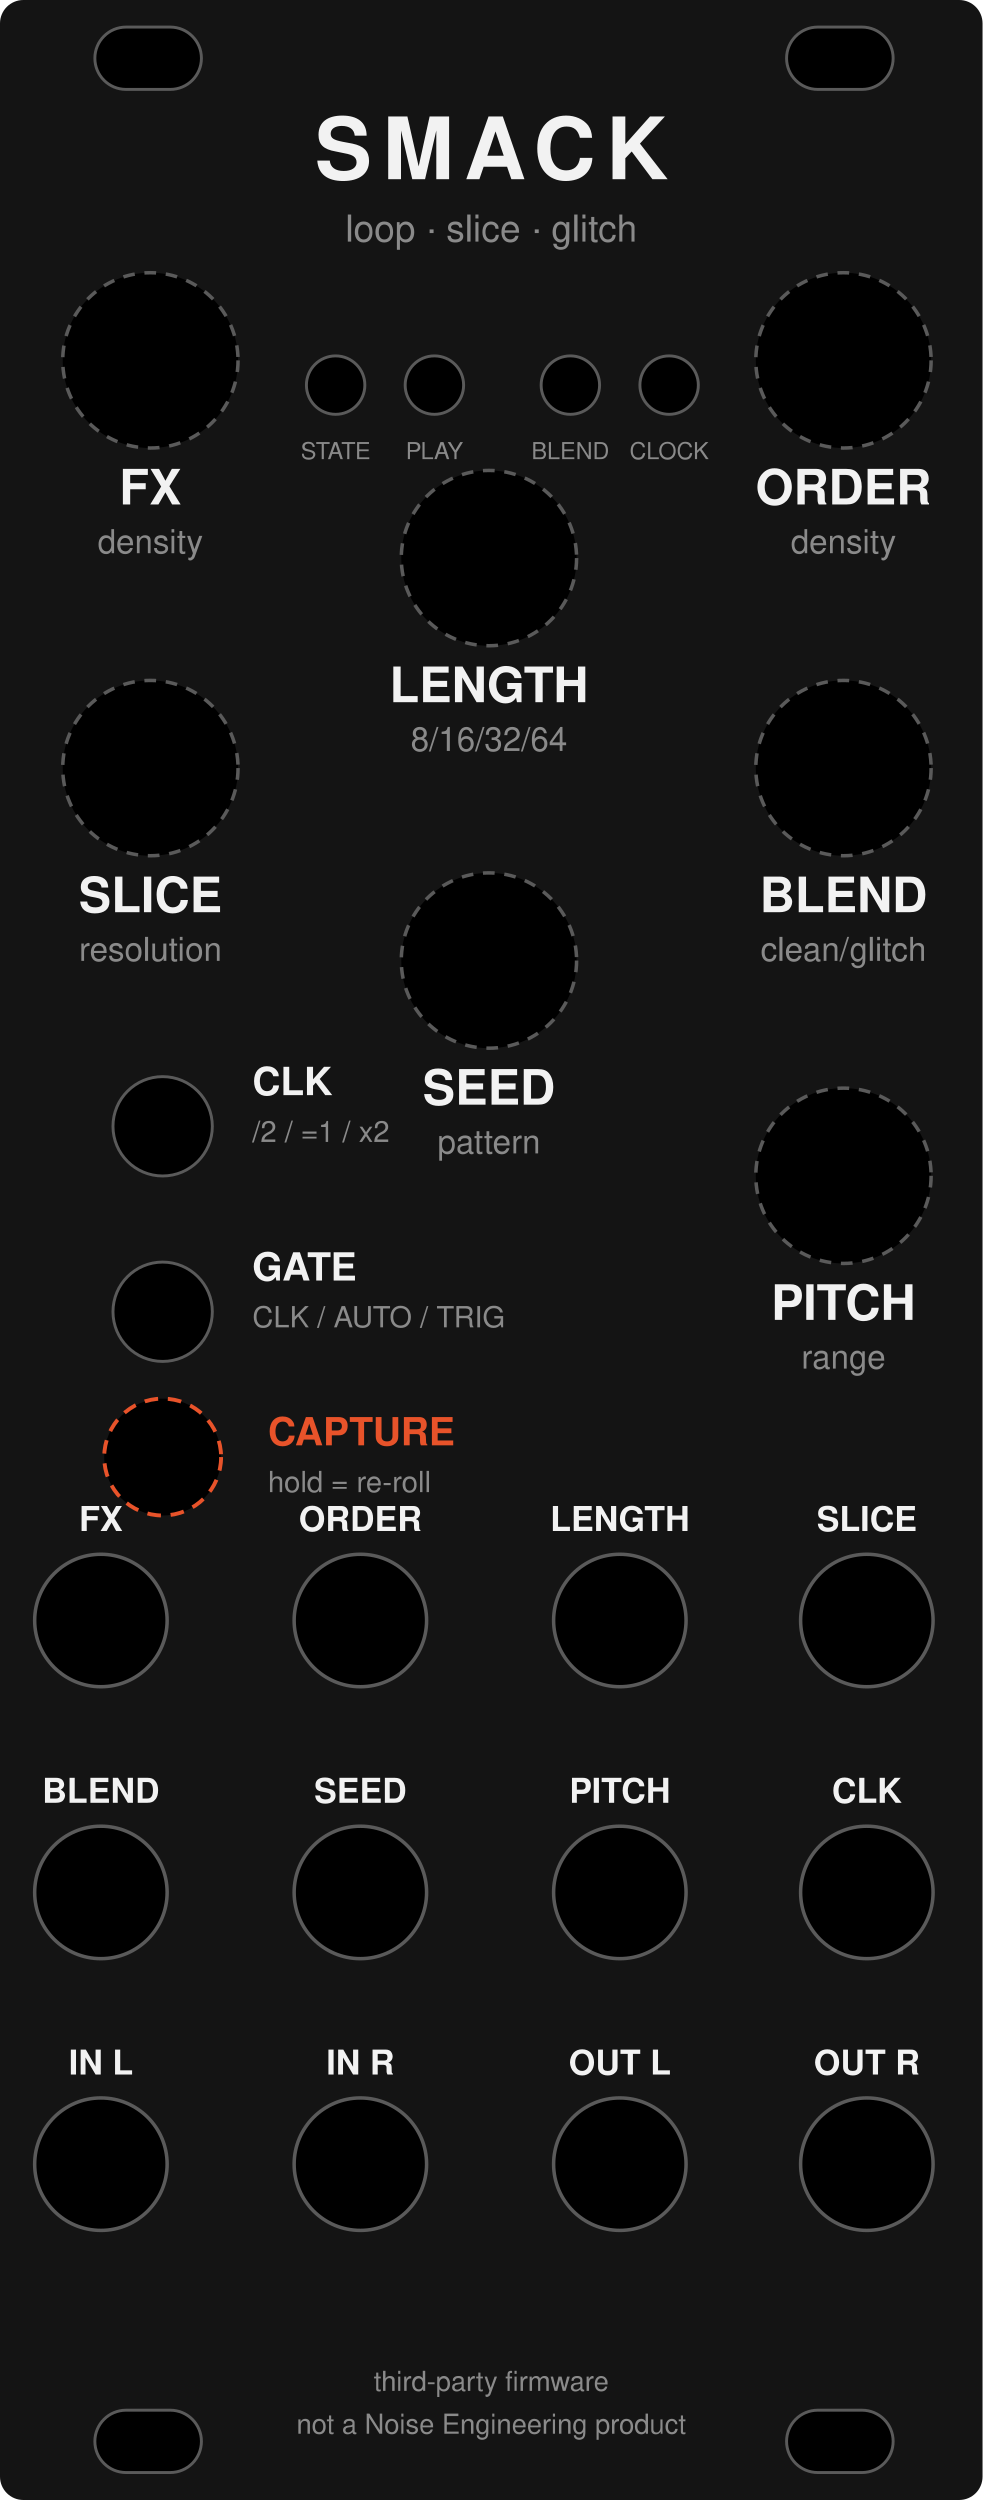
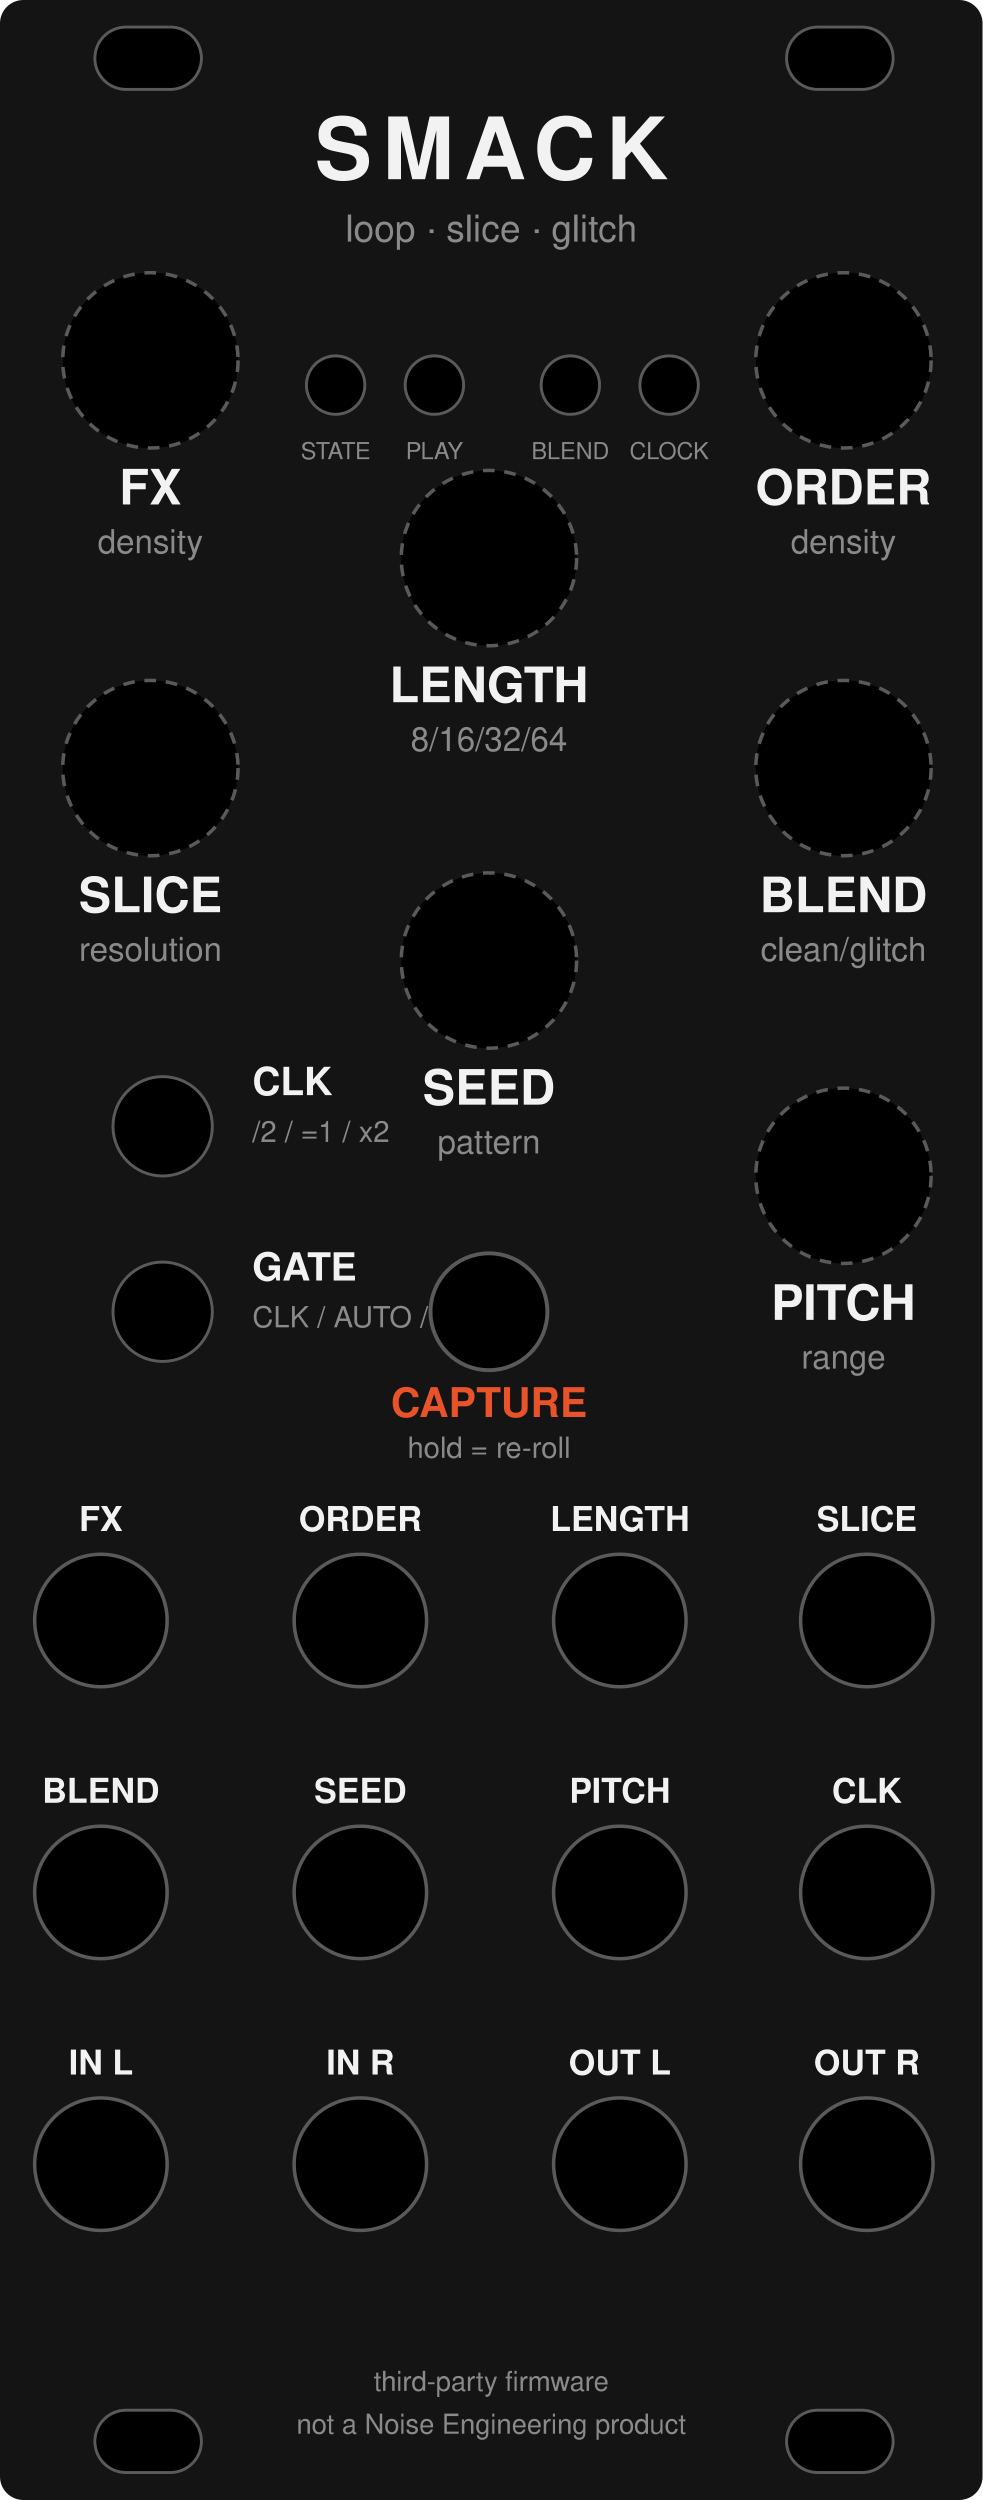
<svg xmlns="http://www.w3.org/2000/svg" width="50.44mm" height="128.34mm" viewBox="0 0 50.44 128.34">
  <rect x="0" y="0" width="50.44" height="128.34" rx="1.2" fill="#141414" />
  <rect x="4.87" y="1.39" width="5.47" height="3.2" rx="1.60" fill="#000000" stroke="#5a5a5a" stroke-width="0.15" />
  <rect x="40.38" y="1.39" width="5.47" height="3.2" rx="1.60" fill="#000000" stroke="#5a5a5a" stroke-width="0.15" />
  <rect x="4.87" y="123.73" width="5.47" height="3.2" rx="1.60" fill="#000000" stroke="#5a5a5a" stroke-width="0.15" />
  <rect x="40.38" y="123.73" width="5.47" height="3.2" rx="1.60" fill="#000000" stroke="#5a5a5a" stroke-width="0.15" />
  <text x="25.22" y="9.20" font-family="Helvetica, Arial, sans-serif" font-size="4.4" font-weight="bold" fill="#f2f2f2" text-anchor="middle" letter-spacing="0.55">SMACK</text>
  <text x="25.22" y="12.40" font-family="Helvetica, Arial, sans-serif" font-size="1.9" font-weight="normal" fill="#8a8a8a" text-anchor="middle">loop · slice · glitch</text>
  <circle cx="17.23" cy="19.77" r="1.50" fill="#000000" stroke="#5a5a5a" stroke-width="0.15" />
  <text x="17.23" y="23.57" font-family="Helvetica, Arial, sans-serif" font-size="1.2" font-weight="normal" fill="#8a8a8a" text-anchor="middle">STATE</text>
  <circle cx="22.30" cy="19.77" r="1.50" fill="#000000" stroke="#5a5a5a" stroke-width="0.15" />
  <text x="22.30" y="23.57" font-family="Helvetica, Arial, sans-serif" font-size="1.2" font-weight="normal" fill="#8a8a8a" text-anchor="middle">PLAY</text>
  <circle cx="29.28" cy="19.77" r="1.50" fill="#000000" stroke="#5a5a5a" stroke-width="0.15" />
  <text x="29.28" y="23.57" font-family="Helvetica, Arial, sans-serif" font-size="1.2" font-weight="normal" fill="#8a8a8a" text-anchor="middle">BLEND</text>
  <circle cx="34.35" cy="19.77" r="1.50" fill="#000000" stroke="#5a5a5a" stroke-width="0.15" />
  <text x="34.35" y="23.57" font-family="Helvetica, Arial, sans-serif" font-size="1.2" font-weight="normal" fill="#8a8a8a" text-anchor="middle">CLOCK</text>
  <circle cx="7.72" cy="18.50" r="4.50" fill="#000000" stroke="#5a5a5a" stroke-width="0.18" stroke-dasharray="0.6 0.5" />
  <text x="7.72" y="25.90" font-family="Helvetica, Arial, sans-serif" font-size="2.5" font-weight="bold" fill="#f2f2f2" text-anchor="middle">FX</text>
  <text x="7.72" y="28.40" font-family="Helvetica, Arial, sans-serif" font-size="1.7" font-weight="normal" fill="#8a8a8a" text-anchor="middle">density</text>
  <circle cx="43.30" cy="18.50" r="4.50" fill="#000000" stroke="#5a5a5a" stroke-width="0.18" stroke-dasharray="0.6 0.5" />
  <text x="43.30" y="25.90" font-family="Helvetica, Arial, sans-serif" font-size="2.5" font-weight="bold" fill="#f2f2f2" text-anchor="middle">ORDER</text>
  <text x="43.30" y="28.40" font-family="Helvetica, Arial, sans-serif" font-size="1.7" font-weight="normal" fill="#8a8a8a" text-anchor="middle">density</text>
  <circle cx="25.10" cy="28.65" r="4.50" fill="#000000" stroke="#5a5a5a" stroke-width="0.18" stroke-dasharray="0.6 0.5" />
  <text x="25.10" y="36.05" font-family="Helvetica, Arial, sans-serif" font-size="2.5" font-weight="bold" fill="#f2f2f2" text-anchor="middle">LENGTH</text>
  <text x="25.10" y="38.55" font-family="Helvetica, Arial, sans-serif" font-size="1.7" font-weight="normal" fill="#8a8a8a" text-anchor="middle">8/16/32/64</text>
  <circle cx="7.72" cy="39.43" r="4.50" fill="#000000" stroke="#5a5a5a" stroke-width="0.18" stroke-dasharray="0.6 0.5" />
  <text x="7.72" y="46.83" font-family="Helvetica, Arial, sans-serif" font-size="2.5" font-weight="bold" fill="#f2f2f2" text-anchor="middle">SLICE</text>
  <text x="7.72" y="49.33" font-family="Helvetica, Arial, sans-serif" font-size="1.7" font-weight="normal" fill="#8a8a8a" text-anchor="middle">resolution</text>
  <circle cx="43.30" cy="39.43" r="4.50" fill="#000000" stroke="#5a5a5a" stroke-width="0.18" stroke-dasharray="0.6 0.5" />
  <text x="43.30" y="46.83" font-family="Helvetica, Arial, sans-serif" font-size="2.5" font-weight="bold" fill="#f2f2f2" text-anchor="middle">BLEND</text>
  <text x="43.30" y="49.33" font-family="Helvetica, Arial, sans-serif" font-size="1.7" font-weight="normal" fill="#8a8a8a" text-anchor="middle">clean/glitch</text>
  <circle cx="25.10" cy="49.31" r="4.50" fill="#000000" stroke="#5a5a5a" stroke-width="0.18" stroke-dasharray="0.6 0.5" />
  <text x="25.10" y="56.71" font-family="Helvetica, Arial, sans-serif" font-size="2.5" font-weight="bold" fill="#f2f2f2" text-anchor="middle">SEED</text>
  <text x="25.10" y="59.21" font-family="Helvetica, Arial, sans-serif" font-size="1.7" font-weight="normal" fill="#8a8a8a" text-anchor="middle">pattern</text>
  <circle cx="43.30" cy="60.36" r="4.50" fill="#000000" stroke="#5a5a5a" stroke-width="0.18" stroke-dasharray="0.6 0.5" />
  <text x="43.30" y="67.76" font-family="Helvetica, Arial, sans-serif" font-size="2.5" font-weight="bold" fill="#f2f2f2" text-anchor="middle">PITCH</text>
  <text x="43.30" y="70.26" font-family="Helvetica, Arial, sans-serif" font-size="1.7" font-weight="normal" fill="#8a8a8a" text-anchor="middle">range</text>
  <circle cx="8.35" cy="57.82" r="2.55" fill="#000000" stroke="#5a5a5a" stroke-width="0.15" />
  <text x="12.95" y="56.22" font-family="Helvetica, Arial, sans-serif" font-size="2.0" font-weight="bold" fill="#f2f2f2" text-anchor="start">CLK</text>
  <text x="12.95" y="58.62" font-family="Helvetica, Arial, sans-serif" font-size="1.5" font-weight="normal" fill="#8a8a8a" text-anchor="start">/2 / =1 / x2</text>
  <circle cx="8.35" cy="67.34" r="2.55" fill="#000000" stroke="#5a5a5a" stroke-width="0.15" />
  <text x="12.95" y="65.74" font-family="Helvetica, Arial, sans-serif" font-size="2.0" font-weight="bold" fill="#f2f2f2" text-anchor="start">GATE</text>
  <text x="12.95" y="68.14" font-family="Helvetica, Arial, sans-serif" font-size="1.5" font-weight="normal" fill="#8a8a8a" text-anchor="start">CLK / AUTO / TRIG</text>
-   <circle cx="8.35" cy="74.80" r="3.00" fill="#000000" stroke="#e8532a" stroke-width="0.2" stroke-dasharray="0.7 0.5" />
-   <text x="13.75" y="74.20" font-family="Helvetica, Arial, sans-serif" font-size="2.0" font-weight="bold" fill="#e8532a" text-anchor="start">CAPTURE</text>
-   <text x="13.75" y="76.60" font-family="Helvetica, Arial, sans-serif" font-size="1.5" font-weight="normal" fill="#8a8a8a" text-anchor="start">hold = re-roll</text>
+   <circle cx="25.10" cy="67.34" r="3.00" fill="#000000" stroke="#5a5a5a" stroke-width="0.2" />
+   <text x="25.10" y="72.74" font-family="Helvetica, Arial, sans-serif" font-size="2.1" font-weight="bold" fill="#e8532a" text-anchor="middle">CAPTURE</text>
+   <text x="25.10" y="74.84" font-family="Helvetica, Arial, sans-serif" font-size="1.5" font-weight="normal" fill="#8a8a8a" text-anchor="middle">hold = re-roll</text>
  <circle cx="5.18" cy="83.19" r="3.40" fill="#000000" stroke="#5a5a5a" stroke-width="0.18" />
  <text x="5.18" y="78.59" font-family="Helvetica, Arial, sans-serif" font-size="1.75" font-weight="bold" fill="#f2f2f2" text-anchor="middle">FX</text>
  <circle cx="18.50" cy="83.19" r="3.40" fill="#000000" stroke="#5a5a5a" stroke-width="0.18" />
  <text x="18.50" y="78.59" font-family="Helvetica, Arial, sans-serif" font-size="1.75" font-weight="bold" fill="#f2f2f2" text-anchor="middle">ORDER</text>
  <circle cx="31.82" cy="83.19" r="3.40" fill="#000000" stroke="#5a5a5a" stroke-width="0.18" />
  <text x="31.82" y="78.59" font-family="Helvetica, Arial, sans-serif" font-size="1.75" font-weight="bold" fill="#f2f2f2" text-anchor="middle">LENGTH</text>
  <circle cx="44.50" cy="83.19" r="3.40" fill="#000000" stroke="#5a5a5a" stroke-width="0.18" />
  <text x="44.50" y="78.59" font-family="Helvetica, Arial, sans-serif" font-size="1.75" font-weight="bold" fill="#f2f2f2" text-anchor="middle">SLICE</text>
  <circle cx="5.18" cy="97.15" r="3.40" fill="#000000" stroke="#5a5a5a" stroke-width="0.18" />
  <text x="5.18" y="92.55" font-family="Helvetica, Arial, sans-serif" font-size="1.75" font-weight="bold" fill="#f2f2f2" text-anchor="middle">BLEND</text>
  <circle cx="18.50" cy="97.15" r="3.40" fill="#000000" stroke="#5a5a5a" stroke-width="0.18" />
  <text x="18.50" y="92.55" font-family="Helvetica, Arial, sans-serif" font-size="1.75" font-weight="bold" fill="#f2f2f2" text-anchor="middle">SEED</text>
  <circle cx="31.82" cy="97.15" r="3.40" fill="#000000" stroke="#5a5a5a" stroke-width="0.18" />
  <text x="31.82" y="92.55" font-family="Helvetica, Arial, sans-serif" font-size="1.75" font-weight="bold" fill="#f2f2f2" text-anchor="middle">PITCH</text>
  <circle cx="44.50" cy="97.15" r="3.40" fill="#000000" stroke="#5a5a5a" stroke-width="0.18" />
  <text x="44.50" y="92.55" font-family="Helvetica, Arial, sans-serif" font-size="1.75" font-weight="bold" fill="#f2f2f2" text-anchor="middle">CLK</text>
  <circle cx="5.18" cy="111.10" r="3.40" fill="#000000" stroke="#5a5a5a" stroke-width="0.18" />
  <text x="5.18" y="106.50" font-family="Helvetica, Arial, sans-serif" font-size="1.75" font-weight="bold" fill="#f2f2f2" text-anchor="middle">IN L</text>
  <circle cx="18.50" cy="111.10" r="3.40" fill="#000000" stroke="#5a5a5a" stroke-width="0.18" />
  <text x="18.50" y="106.50" font-family="Helvetica, Arial, sans-serif" font-size="1.75" font-weight="bold" fill="#f2f2f2" text-anchor="middle">IN R</text>
  <circle cx="31.82" cy="111.10" r="3.40" fill="#000000" stroke="#5a5a5a" stroke-width="0.18" />
  <text x="31.82" y="106.50" font-family="Helvetica, Arial, sans-serif" font-size="1.75" font-weight="bold" fill="#f2f2f2" text-anchor="middle">OUT L</text>
  <circle cx="44.50" cy="111.10" r="3.40" fill="#000000" stroke="#5a5a5a" stroke-width="0.18" />
  <text x="44.50" y="106.50" font-family="Helvetica, Arial, sans-serif" font-size="1.75" font-weight="bold" fill="#f2f2f2" text-anchor="middle">OUT R</text>
  <text x="25.22" y="122.74" font-family="Helvetica, Arial, sans-serif" font-size="1.4" font-weight="normal" fill="#8a8a8a" text-anchor="middle">third-party firmware</text>
  <text x="25.22" y="124.94" font-family="Helvetica, Arial, sans-serif" font-size="1.4" font-weight="normal" fill="#8a8a8a" text-anchor="middle">not a Noise Engineering product</text>
</svg>
